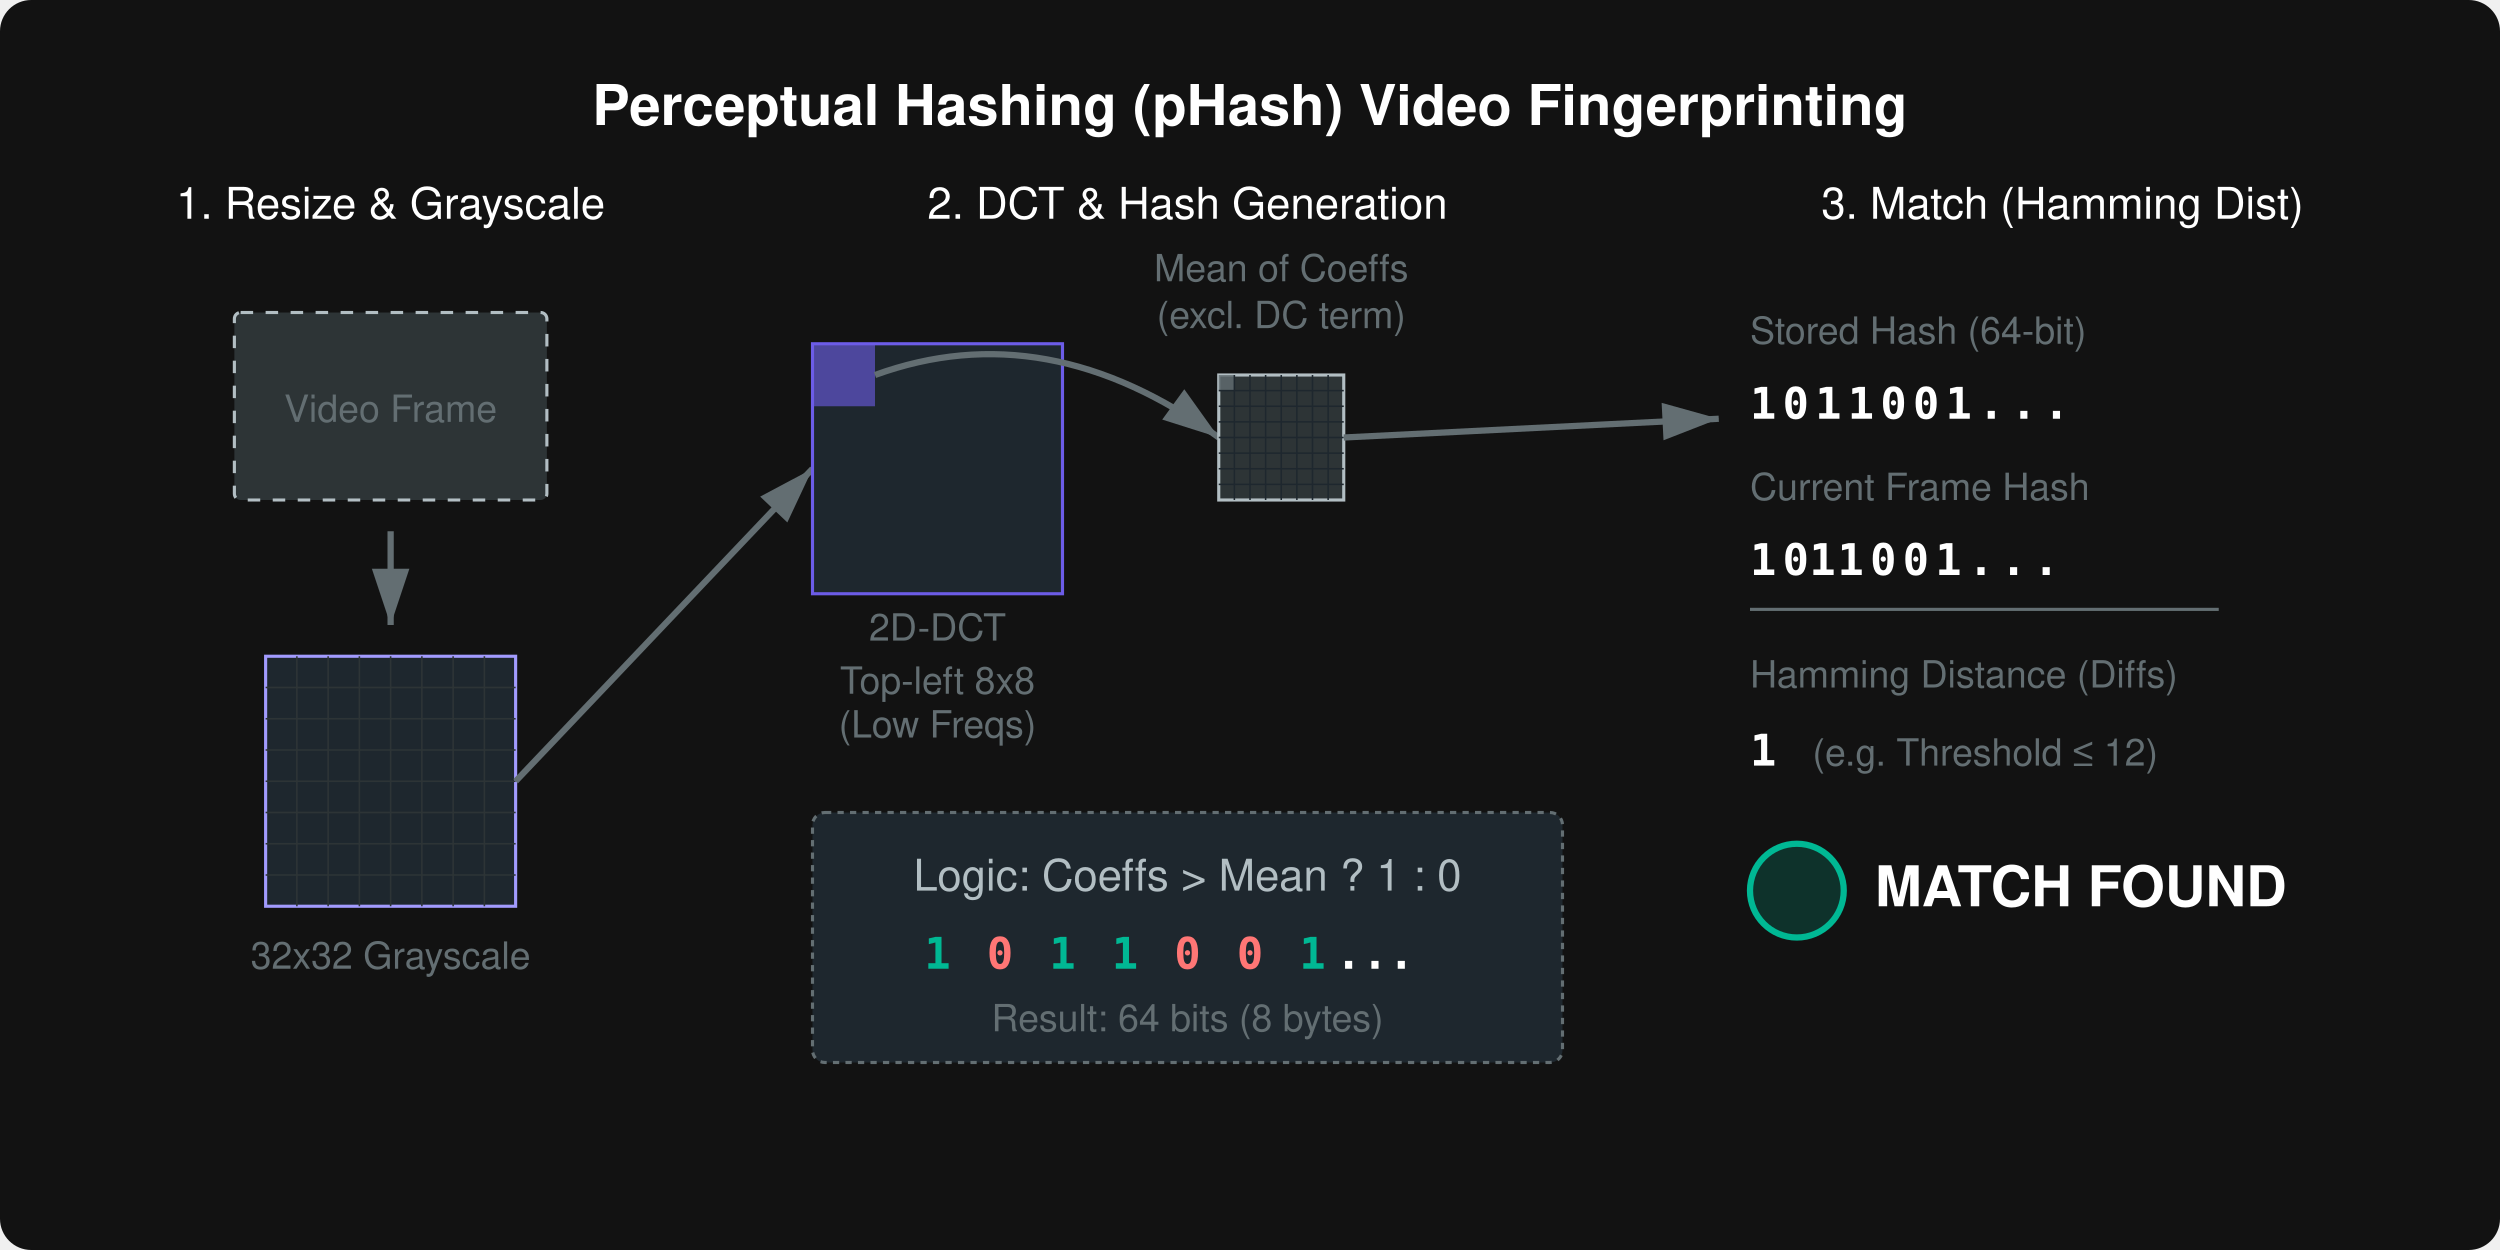
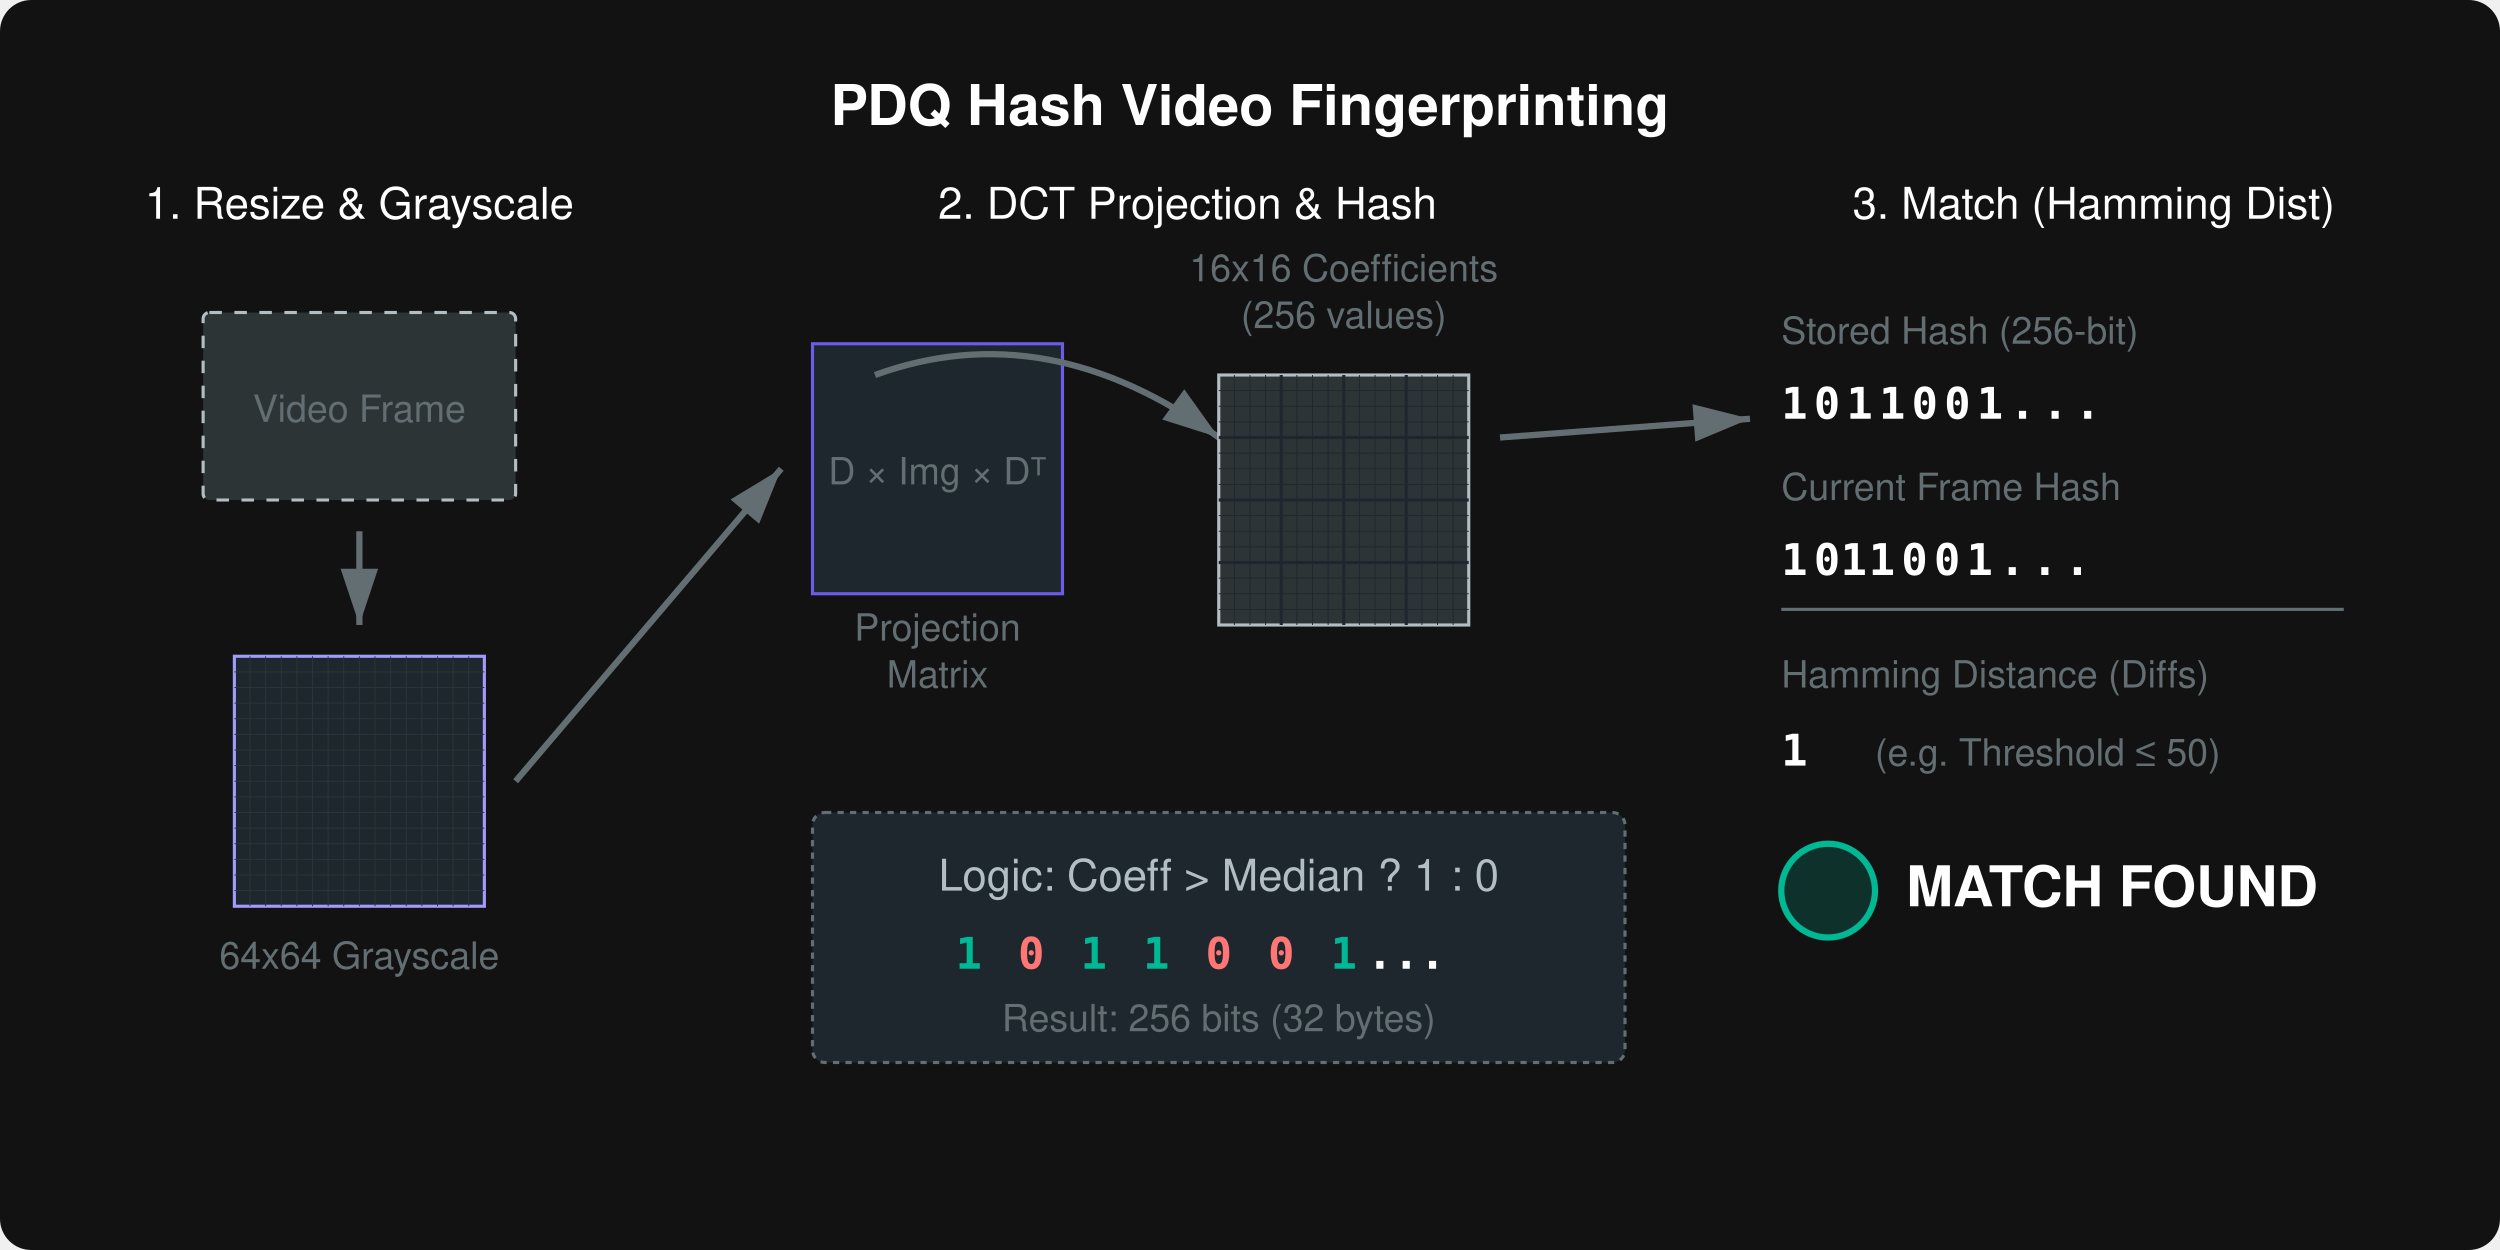
<svg xmlns="http://www.w3.org/2000/svg" width="800" height="400" viewBox="0 0 800 400">
  <defs>
    <linearGradient id="grad1" x1="0%" y1="0%" x2="100%" y2="100%">
      <stop offset="0%" style="stop-color:#a29bfe;stop-opacity:1" />
      <stop offset="100%" style="stop-color:#6c5ce7;stop-opacity:1" />
    </linearGradient>
    <style>
      .label { font-family: 'Segoe UI', Helvetica, Arial, sans-serif; font-size: 14px; fill: #b2bec3; }
      .label-sm { font-family: 'Segoe UI', Helvetica, Arial, sans-serif; font-size: 12px; fill: #636e72; }
      .title { font-family: 'Segoe UI', Helvetica, Arial, sans-serif; font-size: 18px; font-weight: bold; fill: white; }
      .value { font-family: 'Consolas', monospace; font-size: 14px; fill: white; font-weight: bold; }
      .bit-one { fill: #00b894; font-weight: bold; }
      .bit-zero { fill: #ff7675; font-weight: bold; }
      .highlight { stroke: #fab1a0; stroke-width: 2; fill: none; }
      .arrow { stroke: #636e72; stroke-width: 2; fill: none; }
      .box { fill: #1e272e; stroke: #6c5ce7; stroke-width: 1; }
      .pixel { stroke: #2d3436; stroke-width: 1; }
      .freq-low { fill: #6c5ce7; fill-opacity: 0.6; }
    </style>
    <marker id="arrow" markerWidth="10" markerHeight="10" refX="9" refY="3" orient="auto">
      <path d="M0,0 L0,6 L9,3 z" fill="#636e72" />
    </marker>
  </defs>
  <rect width="800" height="400" fill="#121212" rx="10" />
-   <text x="400" y="40" text-anchor="middle" class="title">Perceptual Hashing (pHash) Video Fingerprinting</text>
-   <g transform="translate(50, 80)">
+   <text x="400" y="40" text-anchor="middle" class="title">PDQ Hash Video Fingerprinting</text>
+   <g transform="translate(40, 80)">
    <text x="75" y="-10" text-anchor="middle" class="label" style="fill: white;">1. Resize &amp; Grayscale</text>
    <rect x="25" y="20" width="100" height="60" rx="2" fill="#2d3436" stroke="#b2bec3" stroke-width="1" stroke-dasharray="4" />
    <text x="75" y="55" text-anchor="middle" class="label-sm">Video Frame</text>
    <path d="M75 90 L75 120" class="arrow" marker-end="url(#arrow)" />
    <g transform="translate(35, 130)">
      <rect x="0" y="0" width="80" height="80" fill="#1e272e" stroke="#a29bfe" stroke-width="1" />
-       <path d="M10 0 v80 M20 0 v80 M30 0 v80 M40 0 v80 M50 0 v80 M60 0 v80 M70 0 v80" stroke="#2d3436" stroke-width="0.5" />
-       <path d="M0 10 h80 M0 20 h80 M0 30 h80 M0 40 h80 M0 50 h80 M0 60 h80 M0 70 h80" stroke="#2d3436" stroke-width="0.5" />
+       <path d="M5 0 v80 M10 0 v80 M15 0 v80 M20 0 v80 M25 0 v80 M30 0 v80 M35 0 v80 M40 0 v80 M45 0 v80 M50 0 v80 M55 0 v80 M60 0 v80 M65 0 v80 M70 0 v80 M75 0 v80" stroke="#2d3436" stroke-width="0.3" />
+       <path d="M0 5 h80 M0 10 h80 M0 15 h80 M0 20 h80 M0 25 h80 M0 30 h80 M0 35 h80 M0 40 h80 M0 45 h80 M0 50 h80 M0 55 h80 M0 60 h80 M0 65 h80 M0 70 h80 M0 75 h80" stroke="#2d3436" stroke-width="0.3" />
    </g>
-     <text x="75" y="230" text-anchor="middle" class="label-sm">32x32 Grayscale</text>
+     <text x="75" y="230" text-anchor="middle" class="label-sm">64x64 Grayscale</text>
  </g>
-   <path d="M165 250 L260 150" class="arrow" marker-end="url(#arrow)" />
-   <g transform="translate(260, 80)">
-     <text x="120" y="-10" text-anchor="middle" class="label" style="fill: white;">2. DCT &amp; Hash Generation</text>
-     <g transform="translate(0, 30)">
+   <path d="M165 250 L250 150" class="arrow" marker-end="url(#arrow)" />
+   <g transform="translate(250, 80)">
+     <text x="130" y="-10" text-anchor="middle" class="label" style="fill: white;">2. DCT Projection &amp; Hash</text>
+     <g transform="translate(10, 30)">
      <rect x="0" y="0" width="80" height="80" fill="#1e272e" stroke="#6c5ce7" stroke-width="1" />
-       <rect x="0" y="0" width="20" height="20" class="freq-low" />
-       <text x="40" y="95" text-anchor="middle" class="label-sm">2D-DCT</text>
-       <text x="40" y="112" text-anchor="middle" class="label-sm">Top-left 8x8</text>
-       <text x="40" y="126" text-anchor="middle" class="label-sm">(Low Freqs)</text>
+       <text x="40" y="45" text-anchor="middle" class="label-sm" fill="#a29bfe">D × Img × Dᵀ</text>
+       <text x="40" y="95" text-anchor="middle" class="label-sm">Projection</text>
+       <text x="40" y="110" text-anchor="middle" class="label-sm">Matrix</text>
    </g>
-     <path d="M20 40 Q75 20 130 60" class="arrow" marker-end="url(#arrow)" />
-     <g transform="translate(130, 40)">
-       <text x="20" y="-30" text-anchor="middle" class="label-sm">Mean of Coeffs</text>
-       <text x="20" y="-15" text-anchor="middle" class="label-sm">(excl. DC term)</text>
-       <rect x="0" y="0" width="40" height="40" fill="#2d3436" stroke="#b2bec3" />
-       <rect x="0" y="0" width="5" height="5" fill="#636e72" fill-opacity="0.8" />
-       <path d="M5 0 v40 M10 0 v40 M15 0 v40 M20 0 v40 M25 0 v40 M30 0 v40 M35 0 v40 M0 5 h40 M0 10 h40 M0 15 h40 M0 20 h40 M0 25 h40 M0 30 h40 M0 35 h40" stroke="#1e272e" stroke-width="0.5" />
+     <path d="M30 40 Q85 20 140 60" class="arrow" marker-end="url(#arrow)" />
+     <g transform="translate(140, 40)">
+       <text x="40" y="-30" text-anchor="middle" class="label-sm">16x16 Coefficients</text>
+       <text x="40" y="-15" text-anchor="middle" class="label-sm">(256 values)</text>
+       <rect x="0" y="0" width="80" height="80" fill="#2d3436" stroke="#b2bec3" />
+       <path d="M20 0 v80 M40 0 v80 M60 0 v80 M0 20 h80 M0 40 h80 M0 60 h80" stroke="#1e272e" stroke-width="1" />
+       <path d="M5 0 v80 M10 0 v80 M15 0 v80 M25 0 v80 M30 0 v80 M35 0 v80 M45 0 v80 M50 0 v80 M55 0 v80 M65 0 v80 M70 0 v80 M75 0 v80" stroke="#1e272e" stroke-width="0.3" />
+       <path d="M0 5 h80 M0 10 h80 M0 15 h80 M0 25 h80 M0 30 h80 M0 35 h80 M0 45 h80 M0 50 h80 M0 55 h80 M0 65 h80 M0 70 h80 M0 75 h80" stroke="#1e272e" stroke-width="0.3" />
    </g>
-     <g transform="translate(0, 180)">
-       <rect x="0" y="0" width="240" height="80" rx="4" fill="#1e272e" stroke="#636e72" stroke-width="1" stroke-dasharray="2" />
-       <text x="120" y="25" text-anchor="middle" class="label" fill="#a29bfe">Logic: Coeffs &gt; Mean ? 1 : 0</text>
-       <g transform="translate(40, 50)">
+     <g transform="translate(10, 180)">
+       <rect x="0" y="0" width="260" height="80" rx="4" fill="#1e272e" stroke="#636e72" stroke-width="1" stroke-dasharray="2" />
+       <text x="130" y="25" text-anchor="middle" class="label" fill="#a29bfe">Logic: Coeff &gt; Median ? 1 : 0</text>
+       <g transform="translate(50, 50)">
        <text x="0" y="0" text-anchor="middle" class="value bit-one">1</text>
        <text x="20" y="0" text-anchor="middle" class="value bit-zero">0</text>
        <text x="40" y="0" text-anchor="middle" class="value bit-one">1</text>
        <text x="60" y="0" text-anchor="middle" class="value bit-one">1</text>
        <text x="80" y="0" text-anchor="middle" class="value bit-zero">0</text>
        <text x="100" y="0" text-anchor="middle" class="value bit-zero">0</text>
        <text x="120" y="0" text-anchor="middle" class="value bit-one">1</text>
        <text x="140" y="0" text-anchor="middle" class="value" fill="#636e72">...</text>
      </g>
-       <text x="120" y="70" text-anchor="middle" class="label-sm">Result: 64 bits (8 bytes)</text>
+       <text x="130" y="70" text-anchor="middle" class="label-sm">Result: 256 bits (32 bytes)</text>
    </g>
  </g>
-   <path d="M430 140 L550 134" class="arrow" marker-end="url(#arrow)" />
-   <g transform="translate(560, 80)">
+   <path d="M480 140 L560 134" class="arrow" marker-end="url(#arrow)" />
+   <g transform="translate(570, 80)">
    <text x="100" y="-10" text-anchor="middle" class="label" style="fill: white;">3. Match (Hamming Dist)</text>
-     <text x="0" y="30" class="label-sm" fill="#b2bec3">Stored Hash (64-bit)</text>
+     <text x="0" y="30" class="label-sm" fill="#b2bec3">Stored Hash (256-bit)</text>
    <g transform="translate(0, 40)">
      <text x="0" y="14" class="value" fill="#a29bfe" letter-spacing="2">1011001...</text>
    </g>
    <text x="0" y="80" class="label-sm" fill="#b2bec3">Current Frame Hash</text>
    <g transform="translate(0, 90)">
      <text x="0" y="14" class="value" fill="#b2bec3" letter-spacing="2">10</text>
      <text x="19" y="14" class="value" fill="#ff7675" letter-spacing="2">1</text>
      <text x="28" y="14" class="value" fill="#b2bec3" letter-spacing="2">1001...</text>
    </g>
-     <line x1="0" y1="115" x2="150" y2="115" stroke="#636e72" stroke-width="1" />
+     <line x1="0" y1="115" x2="180" y2="115" stroke="#636e72" stroke-width="1" />
    <text x="0" y="140" class="label-sm" fill="#b2bec3">Hamming Distance (Diffs)</text>
    <text x="0" y="165" class="value" fill="#ff7675" font-size="20">1</text>
-     <text x="20" y="165" class="label-sm" fill="#b2bec3">(e.g. Threshold ≤ 12)</text>
+     <text x="30" y="165" class="label-sm" fill="#b2bec3">(e.g. Threshold ≤ 50)</text>
    <g transform="translate(0, 190)">
      <circle cx="15" cy="15" r="15" fill="#00b894" fill-opacity="0.2" stroke="#00b894" stroke-width="2" />
      <text x="40" y="20" class="title" fill="#00b894">MATCH FOUND</text>
    </g>
  </g>
</svg>
